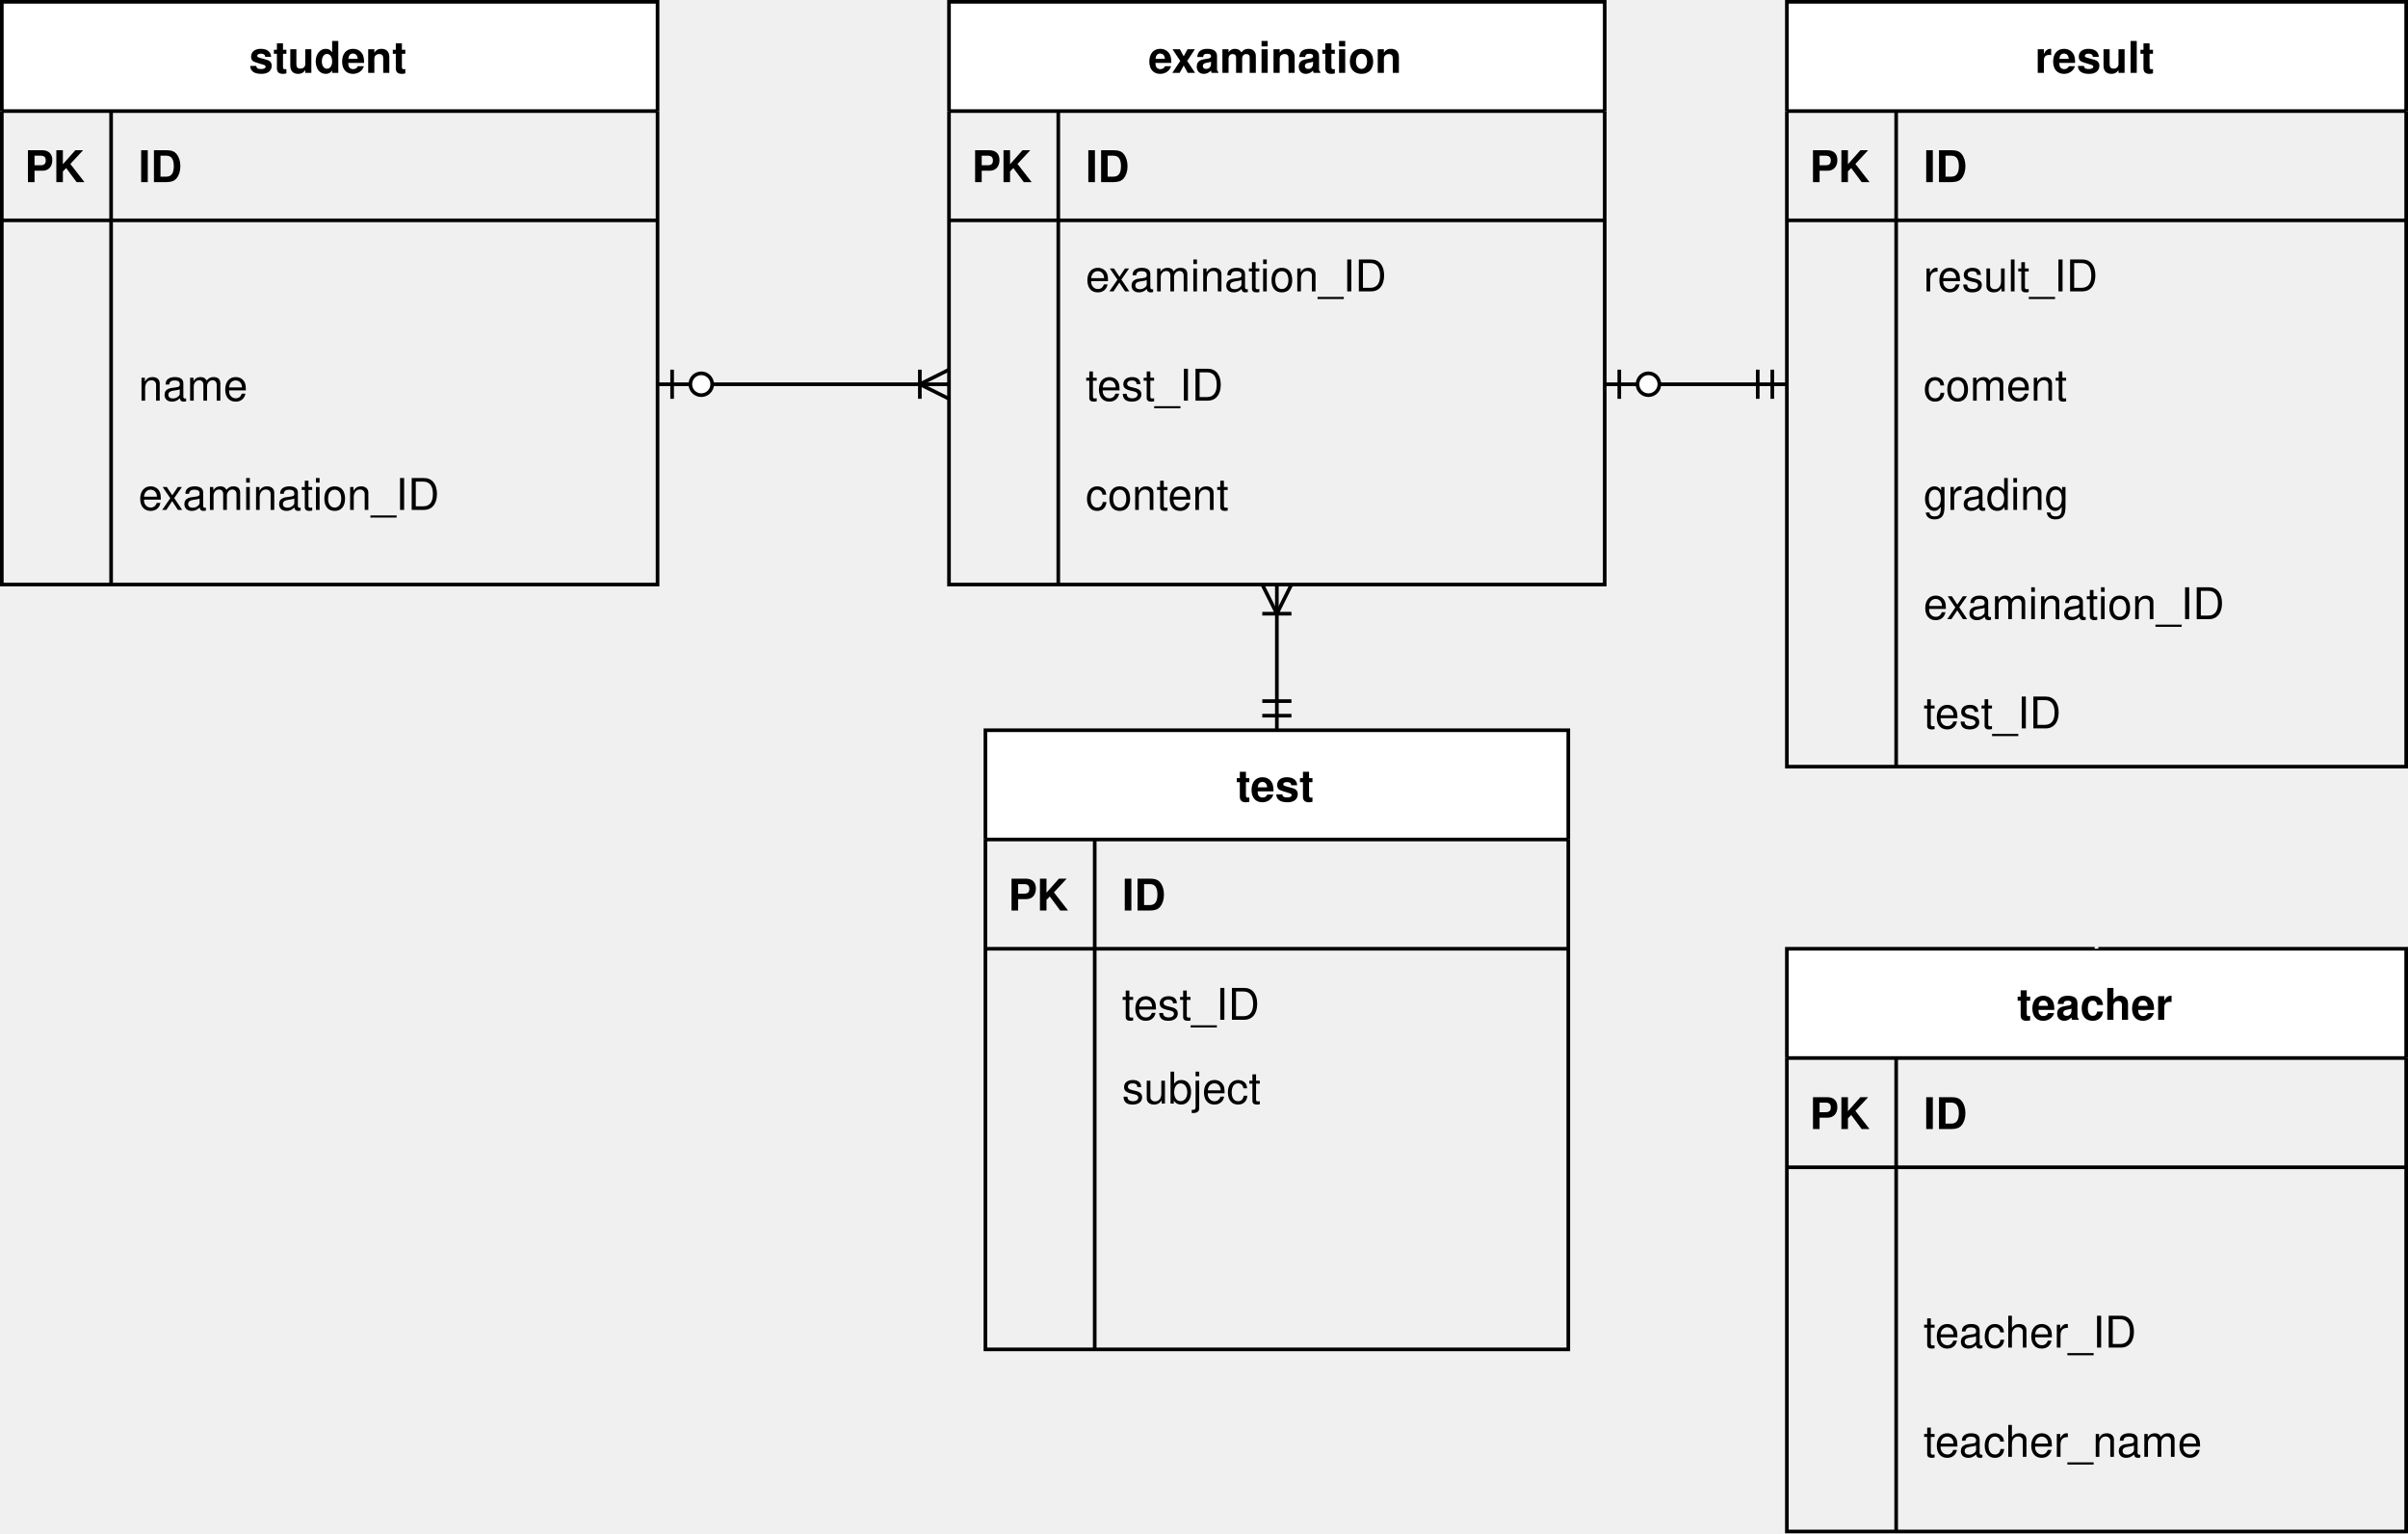
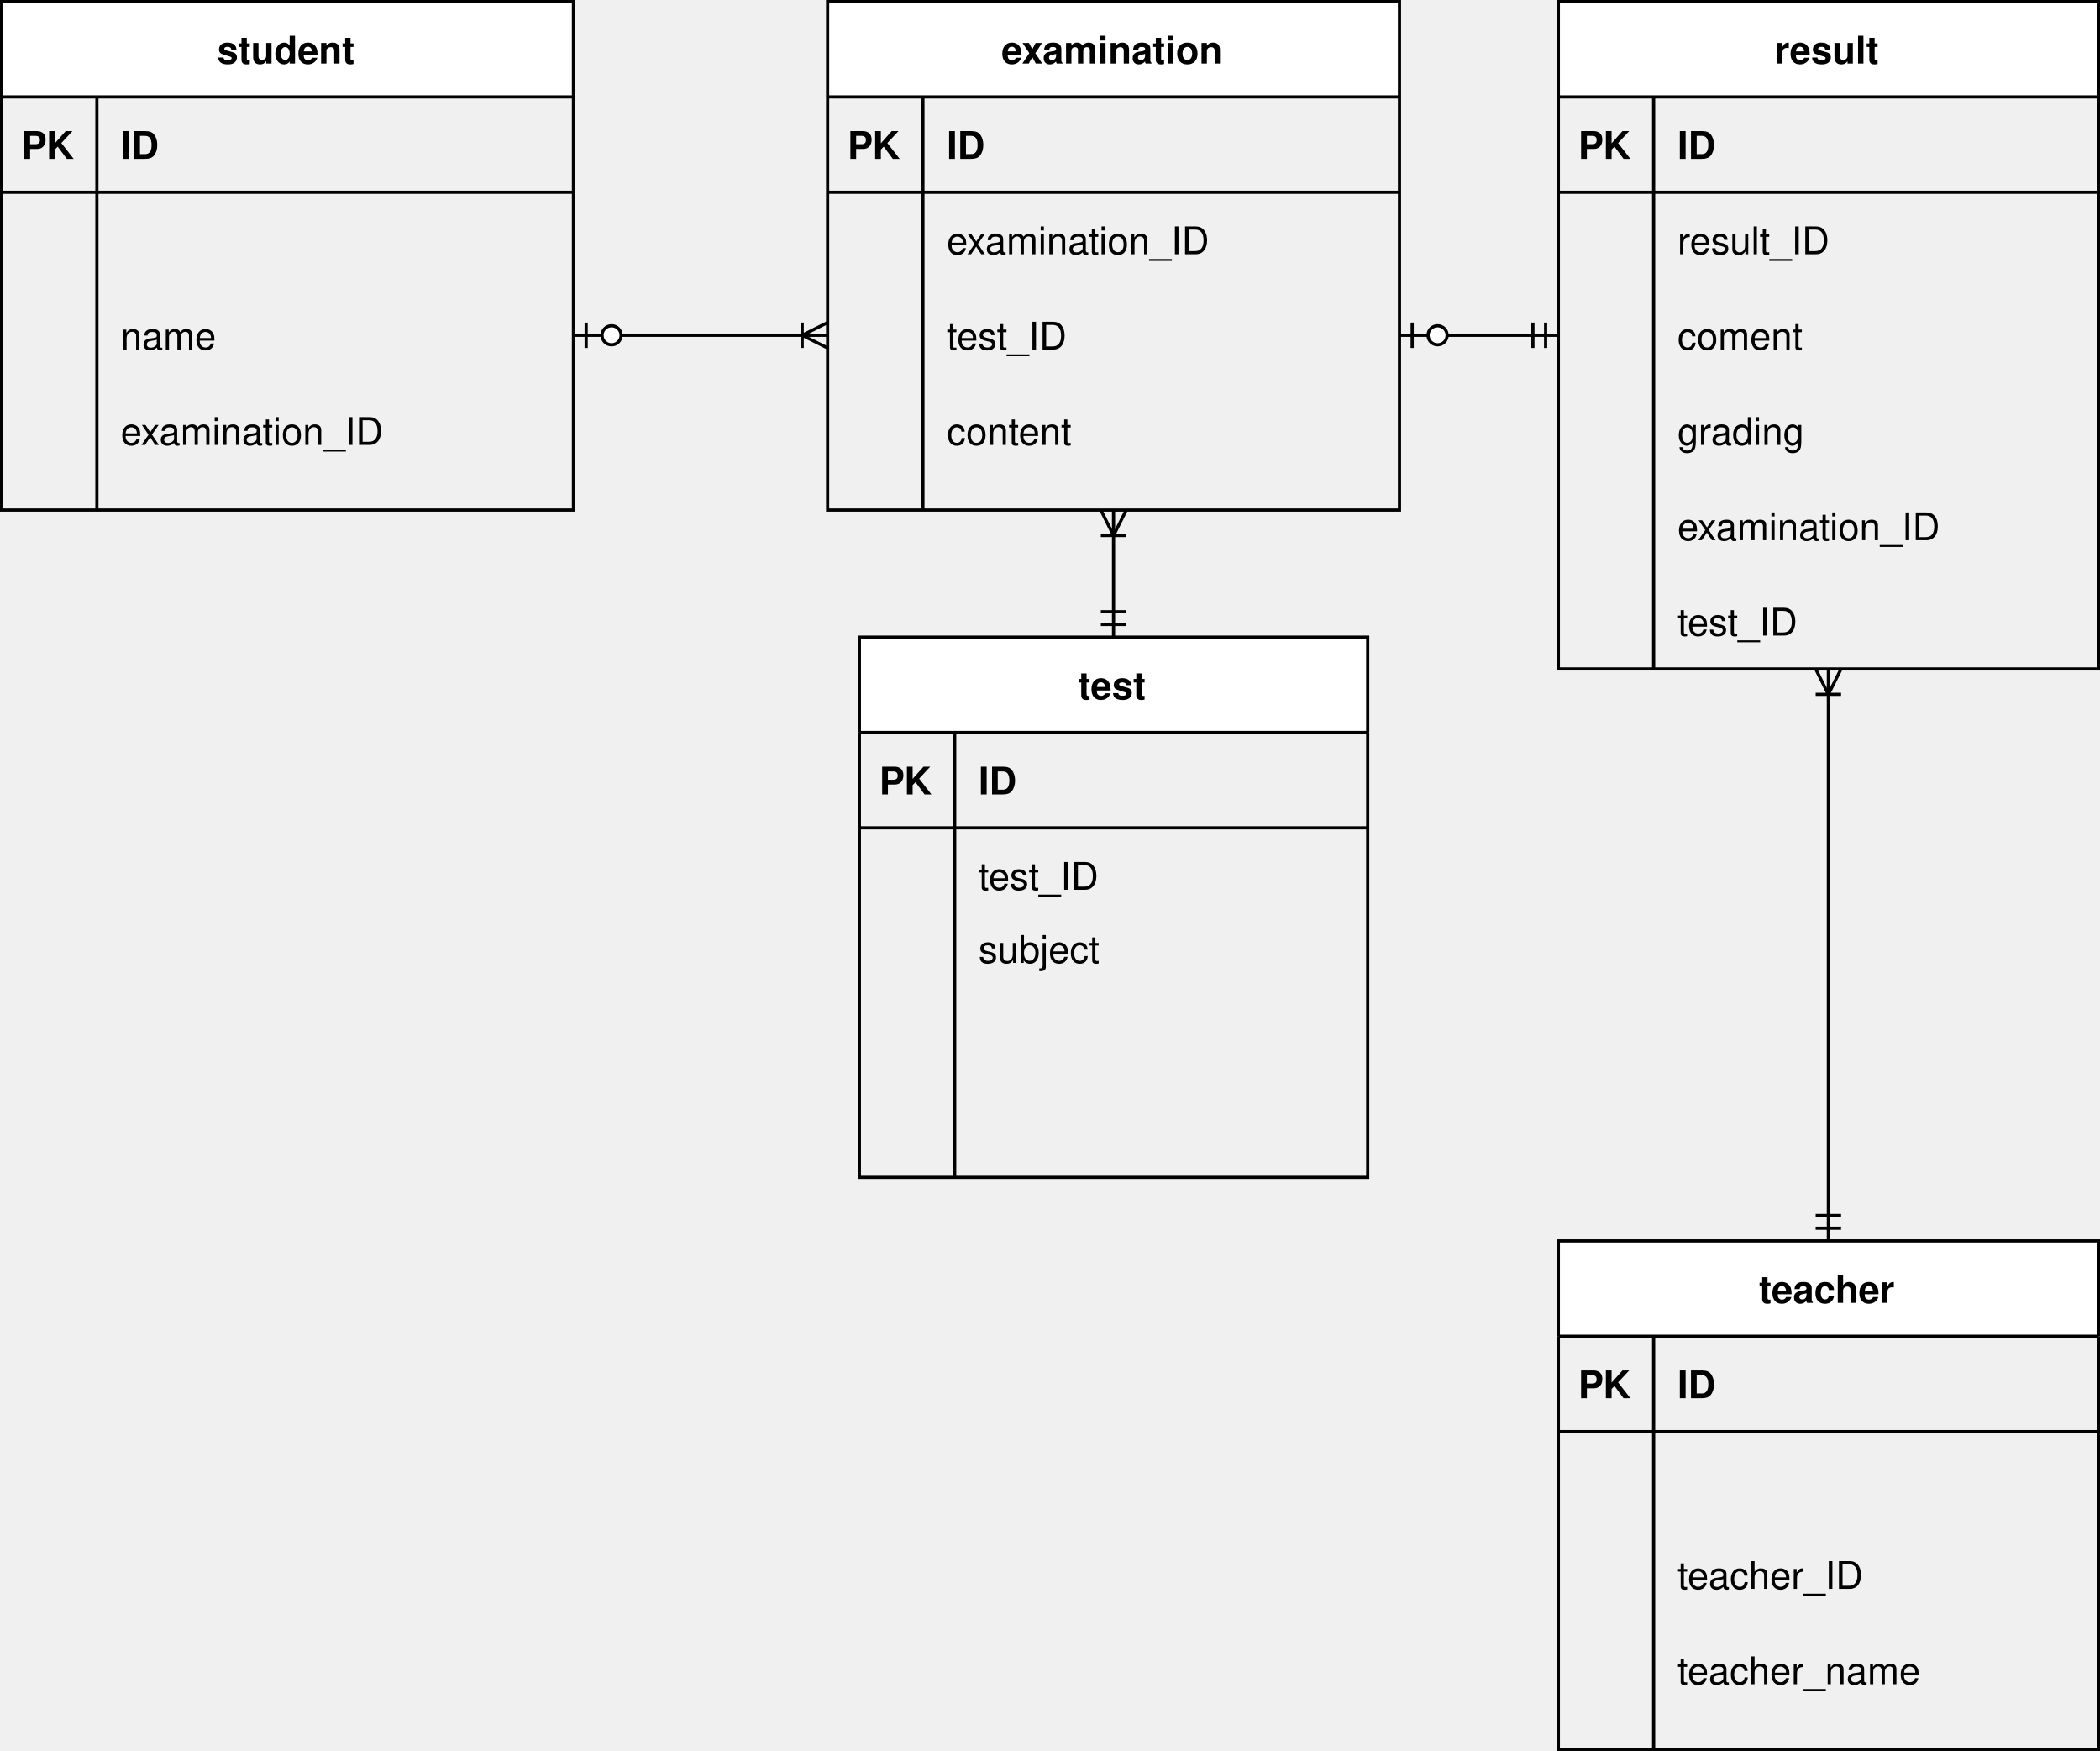
- <svg xmlns="http://www.w3.org/2000/svg" host="65bd71144e" version="1.1" width="661px" height="421px" viewBox="-0.5 -0.5 661 421" content="&lt;mxfile&gt;&lt;diagram id=&quot;pjRJuj0ucdOS4HTu2f16&quot; name=&quot;ページ1&quot;&gt;7V1dc+I2FP01vO4gGxvyWEi67TQ73cnuTLtPHQUr4NZYjC0S2F9fCUv+kiD+tnA8m9lBsi1b514d6x6Jy8Rc7Y6fA7jffsEO8ibG1DlOzPuJYcxnd/R/VnGKKiywiCo2getEVSCp+Ob+RLxyymsProPCzIkEY4+4+2zlGvs+WpNMHQwC/JY97QV72bvu4QZJFd/W0JNr/3Idso1qF8Y8qf8NuZutuDOweYd3UJzMexJuoYPfUlXmw8RcBRiT6NPuuEIew07gEl3364Wj8YMFyCdFLjD5Fa/QO/DOEQTXWxTw5yMn0Wn6qHv2kcBnVrUMCQwIt405pRUUbQJdn15q3oNz2fPgPnTPp0c1W9dzHuEJH4hoSJSWL+4ROU+Radi51EqPtDFWZI2/0Ma/8Ydhh6Hnbnz6eU07yu64DFBIn+URhoSfIUMh+ooCgo6pKg7NZ4R3iAQnego/at1xM3E/NWxefkusDua8bpu2uDgRck/bxG0nxqAfuD0u2MaQbHPRKLSbxIXeE/V26G/O9snCzzB0Arz/DoMNIrxij12G3sMrhSgG2vW8FfYws6KPfdYSwXt+0EMv4tpnTAjeCWPxrseNnrttLekfBWI1/WRNLPq4K1oGSZn+sdMDssJ+SALqO6wNRE34hpgZFSY0i9uQ28wsaDKzCYuZksW+/lHOZmfCgonNSptjmjNHfuBgCt2Ld+acres4yFfjbBTGOQWs2RauMwnX3+97xlUQUHTuMtzDtetvHqMr7RzwVhvAHy87+KwtQ1g3QUl5W2lGSUXfIo1YzK5pscYHDnJc0V4JPrIKg9wFH811A/VdNmoc5j7YZzGyT332ueuSfe50GyjV2GdRGOQO2EcMLzlm+0f/WVHjgPfAQzM5aB55qDQPAaNDIprVjaX1IKJZcZS7ICI53BVE5MMdGgYVlYC8DyqSI2PChugo3tFJek68myrsYivsEpOQyjD8donvxvcDIHs/sJDvp7pd3g2gRzHxIUFLfPCdUPKGuKfFHOQ2IvZORcR40NQSEYvYstKQliP2GxURZ1oF7TM5aNd/ulxNRCwB/JV3VmuGGMP4BihJJSK2RknDCONnWoXxliqMD8lgYvgSaPdAQnN54jySUGkSUmmJbZHQvO5MVg8SmhcHuQMSmsuTzfDw/C/bNGPQQyaYxp24dT4qAXwPfGSNmmIDfKTUFNsiJGsYmqKllaZoyZriMOinBMx90M84HWqCfqyC9GM0YbJhzIesxuZDjYCq3XaZpuintdlPI7DL2lxIDg57+kvof6CVDKBauVgoTNHItmPrNuS5TlcMYv+stWKgMlkjL29ZnrvRFQNLK4VOjKYPsGJQAvgrrwerLUOMwXEDlKRaMWiLkuxhxMa2VrGxPdTYuATMfbDPGBs3wD6qpYLW2GcYobGt1VKBLYfGw9nlVwLqPhio7vdNRgaaXFgcaI2C6kbRmlBQcZS7oCA50EVHuHN9SFzsD2bnRAnQeyAjMC3ARucoNBLlAH3u5ZbsPO54yHd+YTkYaPHhiaL8HX+B/mnClbzk0A76zp9+JPEF+D8kLDMxzJcp+3duiz783wz9T5Yo/ojvQwv3R+H959JJlI4uSV1GSz9SR5KLWEFcI9uJz1pDfAjWvN/iaxBEkOuZdzgXICeTVuLqEIo1v4y+JyoD5FGXf0WZ57iyXfkrY+LEXWa5rcozK+cXUZf4VYlrSA3ZZq6haa6hCAepoQobmePt1erBf3HkfyCd2Cwa4TeiEwNwG6pMp0Jx4qVaKsUAyLrMjUrFiftpMTUBQBZn9J+PVBOLy0DfxwQFjIJNE8TUpV4MwDAkm8T3NGElWbQZYsRUBvZeGGkUcJpgpC41ZACGoeAkvqcJI8kazqC+9lIG7z6oSIigIxXVoqJOxWRg1A21NeEiozjOXXCRQDEFK1OFrm07vC0uKoF3L1xUYEMDE01FiEoH9RZvsA+9h6R2WVRr/okCfElsjo69Kzdz2RhMUqJxLCHXkI3FBghtFGIjlzzDzCuGRRViY5FtSHyLrwWB2JAnbAEKD964h3iSSmX8XralOMl2vZFd9xvjQ9SGjeKbLHtIXhxv7h+ANhy7nx7zDEWWdf3DnYracAnoe8iXBW4kqXq34U95YuoyhTFQpFXvefBUi370SqoOFFnVo/nScLQYvbOpgzGdeiNk1GVGYzCQhOpAr4zqQJFSfU2bGYwSo3dmdTCmVm+EiTrNaQwGkl0d6JVeHSjyq28C6NBhPxQu0jq7OlAkQJWAb3R/cZXdwFV3HivMwTuXkoNF5pHMLmKhy2mjEduinXyC5bIa8TzXEGhxF7EiC6zkXOklB2oml5yezkhhv/qyg1hauOSCwp1A2plSvvXeRvZJwysS8YQl64NzzXzQzP9CX1UfnN1154OKzJ+D3JRV9i1jGzkbqNIptfbaUWTgG9bGlNrmUCS0b88cRb7z2CxRX5krpDk8efNXo+ryi8c5tn1/NVk5fZj3zNS5rwqZ+bxRhZk615CUgKoyU9Ni8su70enJzxebD/8D&lt;/diagram&gt;&lt;/mxfile&gt;">
+ <svg xmlns="http://www.w3.org/2000/svg" host="65bd71144e" version="1.1" width="661px" height="551px" viewBox="-0.5 -0.5 661 551" content="&lt;mxfile&gt;&lt;diagram id=&quot;pjRJuj0ucdOS4HTu2f16&quot; name=&quot;ページ1&quot;&gt;7V1dc6M2FP01ft2xwGDnsXbSbafZ6U52Z9p96ihGsWkx8oC8sffXVzISX5ITMAJklkkmYwkQ6NyrY90jcTOxV7vjxwjut5+wh4KJNfWOE/t+Ylnz2R39yypOvMJaJBWbyPeSKpBVfPF/IF455bUH30Nx4USCcUD8fbFyjcMQrUmhDkYRfi2e9oKD4l33cIOkii9rGMi1f/ke2Sa1C2ue1f+G/M1W3Bm4vMM7KE7mPYm30MOvuSr7YWKvIoxJ8ml3XKGAYSdwSa779cLR9MEiFJIqF9j8iu8wOPDOEQTXWxTx5yMn0Wn6qHv2kcBnVrWMCYwIt409pRUUbQL9kF5q34NzOQjgPvbPpyc1Wz/wHuEJH4hoSJSWL/4ReU+Jadi51EqPtDFWZI2/0Ma/8Idhh2Hgb0L6eU07yu64jFBMn+URxoSfIUMh+ooigo65Kg7NR4R3iEQnego/6txxM3E/tUX5NbM6mPO6bd7iLq+E3NM2aduZMegHbo8LtrEk21w0Cu0m8WHwRL0dhpuzfYrwMwy9CO+/wmiDCK/YY5+h9/CdQpQC7QfBCgeYWTHEIWuJ4D0/GKAXce0zJgTvhLF419NGz912lvSXArGafnAmDn3cFS2DrEx/2ekRWeEwJhH1HdYGoiZ8RcyMChPa1W0obFbRZLYOi9mSxT7/Uc9mZ8KCmc1qm2NaMkd54GAK3Utw5pyt73koVONsVcY5B6zdFq4zCdff73vGVRBQcu4y3sO1H24ekyvdEvBOG8AfLzv4rC1DODdBSWVbGUZJbpeU5Da0mPaBgzxftFeDj5zKIHfBR3PTQH2XjbTD3Af7LEb2ac4+VeewWix2Z9pAuY59FpVB7oB9xPCSY7Z/zJ8VaQe8Bx6ayUHzyEO1eQhYHRLRrGksbQYRzaqj3AURyeGuIKIQ7tAwqKgG5H1QkRwZEzZER/GOTtKL4p01VdjFVdglJSGVYfjtMt9N7wdA8X5gId9PdbuyG8CAYhJCgpb4EHqx5A1pT6s5yG1E7J2KiOmgaSQiVrHlVUNajthvVEScGRW0z+Sg3fzp8nUiYg3g3/jOas0QYxivgZJUImJrlDSMMH5mVBjvqML4mAwmhq+Bdg8kNJcnziMJ1SYhlZbYFgnNm85kzSCheXWQOyChuTzZjA/P/7JNMxY9ZINp2olb56MawPfAR86oKWrgI6Wm2BYhOcPQFB2jNEVH1hSHQT81YO6DfsbpkA76cSrSj6XDZMOYDzna5kNaQDVuu4wu+mlt9qMFdlmbi8nBY09/Cf2faCUDqFYuFgpTaNl27NyGPNfpikHqn41WDFQm0/LlLctzN7pi4Bil0InR9BOsGNQA/o2vB6ctQ4zBsQZKUq0YtEVJ7jBiY9eo2NgdamxcA+Y+2GeMjTWwj2qpoDX2GUZo7Bq1VODKofFwdvnVgLoPBmr6vsnIQJMLiwOtUVDTKNoQCqqOchcUJAe66Ah3fgiJj8PB7JyoAXoPZASmFdjoHIUmohygz73ckl3AHQ+F3i8sBwMtPjxRlL/iTzA8TbiSlx3awdD782wECkx0+pth/MERxW9pa7RwfxQ+fi6dROnok9xltPQtdyS7iBXENbI1+Nw0xodozXsnXnYggkLP7MJHPPIKySPeHCipsldQ8URlhALq2N9R4Tne2JT8mfFt5hSz0obkmVOyftIlflXmAFJDrl1qaFpqKMFBauiK7crpJmr1EL84vn8iNdiuGsdrUYMBuA3tpVM5OPNSI/VgAGT15UYF4cz9jJiAACBLMObPOq6ThOtA38c0BIyyjA5i6lIVBmAYwkzme4awkizNDDEuqgN7L4w0yjQ6GKlLpRiAYeg0me8ZwkiyUjOol1vq4N0HFQmpc6SiRlTUqWQMrKahtiFcZFXHuQsuEijmYGWq0FubC2+Li2rg3QsXVdi2wERTEaLSQb3FGxzC4CGrXVZVlH+gCF+SlJNjiahMSQP/h4T9Jpb9MmU/k0w2BpOcaJxKyA1kY7HNwRiF2CqlyLDLimFVhdhaFBsS7+q1IBBb8oQtQvEhGHcKT3IJi9/LqZSm0m42spu+Fz5EbdiqvpWyhxTF6Rb+AWjDqfuZMc9Q5FI3P9y5UhuuAX0PWbHAjaRO7zb8qU9MXSYqBork6T0PnuuiH7NSpwNF7vRkvjQcLcbsnOlgTJquhYy6zFsMBpI2HZiVNx0oEqevaTODUWLMzp8OxgTqWpio08zFYCA51IFZSdSBIov6JoIeHfZD4SKjc6gDRZpTCXi9u4iv2A187c5jhTl453JysMgvUthFLHQ5YzRiV7RTTqNcVyOelxoCLe4iVuR6lZwrv+RAzeST09MZKRxev+wglhbe28gO8s6U8633NrJPNK9IpBOWog/ODfNB+06TD87uuvNBRX7PQW7Kqvst41olG6iSJrX2taPIszesjSmNzaFIW9+eOaq82aiXqN+YK+Q5PPvmv46q9S8eK2cLxjF16VUhu5wdqjJTlxqS0kxdzdS0mP1/3eT07J8U2w//Aw==&lt;/diagram&gt;&lt;/mxfile&gt;">
  <defs>
-     <clipPath id="mx-clip-490-290-30-30-0">
-       <rect x="490" y="290" width="30" height="30" />
-     </clipPath>
-     <clipPath id="mx-clip-526-290-134-30-0">
-       <rect x="526" y="290" width="134" height="30" />
-     </clipPath>
-     <clipPath id="mx-clip-526-350-134-30-0">
-       <rect x="526" y="350" width="134" height="30" />
-     </clipPath>
-     <clipPath id="mx-clip-526-380-134-30-0">
-       <rect x="526" y="380" width="134" height="30" />
+     <clipPath id="mx-clip-490-420-30-30-0">
+       <rect x="490" y="420" width="30" height="30" />
+     </clipPath>
+     <clipPath id="mx-clip-526-420-134-30-0">
+       <rect x="526" y="420" width="134" height="30" />
+     </clipPath>
+     <clipPath id="mx-clip-526-480-134-30-0">
+       <rect x="526" y="480" width="134" height="30" />
+     </clipPath>
+     <clipPath id="mx-clip-526-510-134-30-0">
+       <rect x="526" y="510" width="134" height="30" />
    </clipPath>
    <clipPath id="mx-clip-270-230-30-30-0">
      <rect x="270" y="230" width="30" height="30" />
    </clipPath>
    <clipPath id="mx-clip-306-230-124-30-0">
      <rect x="306" y="230" width="124" height="30" />
    </clipPath>
    <clipPath id="mx-clip-306-260-124-30-0">
      <rect x="306" y="260" width="124" height="30" />
    </clipPath>
    <clipPath id="mx-clip-306-290-124-30-0">
      <rect x="306" y="290" width="124" height="30" />
    </clipPath>
    <clipPath id="mx-clip-0-30-30-30-0">
      <rect x="0" y="30" width="30" height="30" />
    </clipPath>
    <clipPath id="mx-clip-36-30-144-30-0">
      <rect x="36" y="30" width="144" height="30" />
    </clipPath>
    <clipPath id="mx-clip-36-90-144-30-0">
      <rect x="36" y="90" width="144" height="30" />
    </clipPath>
    <clipPath id="mx-clip-36-120-144-30-0">
      <rect x="36" y="120" width="144" height="30" />
    </clipPath>
    <clipPath id="mx-clip-260-30-30-30-0">
      <rect x="260" y="30" width="30" height="30" />
    </clipPath>
    <clipPath id="mx-clip-296-30-144-30-0">
      <rect x="296" y="30" width="144" height="30" />
    </clipPath>
    <clipPath id="mx-clip-296-60-144-30-0">
      <rect x="296" y="60" width="144" height="30" />
    </clipPath>
    <clipPath id="mx-clip-296-90-144-30-0">
      <rect x="296" y="90" width="144" height="30" />
    </clipPath>
    <clipPath id="mx-clip-296-120-144-30-0">
      <rect x="296" y="120" width="144" height="30" />
    </clipPath>
    <clipPath id="mx-clip-490-30-30-30-0">
      <rect x="490" y="30" width="30" height="30" />
    </clipPath>
    <clipPath id="mx-clip-526-30-134-30-0">
      <rect x="526" y="30" width="134" height="30" />
    </clipPath>
    <clipPath id="mx-clip-526-60-134-30-0">
      <rect x="526" y="60" width="134" height="30" />
    </clipPath>
    <clipPath id="mx-clip-526-90-134-30-0">
      <rect x="526" y="90" width="134" height="30" />
    </clipPath>
    <clipPath id="mx-clip-526-120-134-30-0">
      <rect x="526" y="120" width="134" height="30" />
    </clipPath>
    <clipPath id="mx-clip-526-150-134-30-0">
      <rect x="526" y="150" width="134" height="30" />
    </clipPath>
    <clipPath id="mx-clip-526-180-134-30-0">
      <rect x="526" y="180" width="134" height="30" />
    </clipPath>
  </defs>
  <g>
-     <path d="M 490 290 L 490 260 L 660 260 L 660 290" fill="#ffffff" stroke="#000000" stroke-miterlimit="10" pointer-events="all" />
-     <path d="M 490 290 L 490 420 L 660 420 L 660 290" fill="none" stroke="#000000" stroke-miterlimit="10" pointer-events="none" />
-     <path d="M 490 290 L 660 290" fill="none" stroke="#000000" stroke-miterlimit="10" pointer-events="none" />
-     <path d="M 520 290 L 520 420" fill="none" stroke="#000000" stroke-miterlimit="10" pointer-events="none" />
-     <g fill="#000000" font-family="Helvetica" font-weight="bold" pointer-events="none" text-anchor="middle" font-size="12px">
-       <text x="574.5" y="279.5">
+     <path d="M 490 420 L 490 390 L 660 390 L 660 420" fill="#ffffff" stroke="#000000" stroke-miterlimit="10" pointer-events="all" />
+     <path d="M 490 420 L 490 550 L 660 550 L 660 420" fill="none" stroke="#000000" stroke-miterlimit="10" pointer-events="none" />
+     <path d="M 490 420 L 660 420" fill="none" stroke="#000000" stroke-miterlimit="10" pointer-events="none" />
+     <path d="M 520 420 L 520 550" fill="none" stroke="#000000" stroke-miterlimit="10" pointer-events="none" />
+     <g fill="#000000" font-family="Helvetica" font-weight="bold" pointer-events="none" text-anchor="middle" font-size="12px">
+       <text x="574.5" y="409.5">
                teacher
            </text>
    </g>
-     <path d="M 490 290 M 660 290 M 660 320 L 490 320" fill="none" stroke="#000000" stroke-miterlimit="10" pointer-events="none" />
-     <path d="M 490 290 M 520 290 M 520 320 M 490 320" fill="none" stroke="#000000" stroke-miterlimit="10" pointer-events="none" />
-     <g fill="#000000" font-family="Helvetica" font-weight="bold" pointer-events="none" clip-path="url(#mx-clip-490-290-30-30-0)" text-anchor="middle" font-size="12px">
-       <text x="504.5" y="309.5">
-                 PK
-             </text>
-     </g>
-     <path d="M 520 290 M 660 290 M 660 320 M 520 320" fill="none" stroke="#000000" stroke-miterlimit="10" pointer-events="none" />
-     <g fill="#000000" font-family="Helvetica" font-weight="bold" text-decoration="underline" pointer-events="none" clip-path="url(#mx-clip-526-290-134-30-0)" font-size="12px">
-       <text x="527.5" y="309.5">
-                 ID
-             </text>
-     </g>
-     <path d="M 490 320 M 660 320 M 660 350 M 490 350" fill="none" stroke="#000000" stroke-miterlimit="10" pointer-events="none" />
-     <path d="M 490 320 M 520 320 M 520 350 M 490 350" fill="none" stroke="#000000" stroke-miterlimit="10" pointer-events="none" />
-     <path d="M 520 320 M 660 320 M 660 350 M 520 350" fill="none" stroke="#000000" stroke-miterlimit="10" pointer-events="none" />
-     <path d="M 490 350 M 660 350 M 660 380 M 490 380" fill="none" stroke="#000000" stroke-miterlimit="10" pointer-events="none" />
-     <path d="M 490 350 M 520 350 M 520 380 M 490 380" fill="none" stroke="#000000" stroke-miterlimit="10" pointer-events="none" />
-     <path d="M 520 350 M 660 350 M 660 380 M 520 380" fill="none" stroke="#000000" stroke-miterlimit="10" pointer-events="none" />
-     <g fill="#000000" font-family="Helvetica" pointer-events="none" clip-path="url(#mx-clip-526-350-134-30-0)" font-size="12px">
-       <text x="527.5" y="369.5">
+     <path d="M 490 420 M 660 420 M 660 450 L 490 450" fill="none" stroke="#000000" stroke-miterlimit="10" pointer-events="none" />
+     <path d="M 490 420 M 520 420 M 520 450 M 490 450" fill="none" stroke="#000000" stroke-miterlimit="10" pointer-events="none" />
+     <g fill="#000000" font-family="Helvetica" font-weight="bold" pointer-events="none" clip-path="url(#mx-clip-490-420-30-30-0)" text-anchor="middle" font-size="12px">
+       <text x="504.5" y="439.5">
+                 PK
+             </text>
+     </g>
+     <path d="M 520 420 M 660 420 M 660 450 M 520 450" fill="none" stroke="#000000" stroke-miterlimit="10" pointer-events="none" />
+     <g fill="#000000" font-family="Helvetica" font-weight="bold" text-decoration="underline" pointer-events="none" clip-path="url(#mx-clip-526-420-134-30-0)" font-size="12px">
+       <text x="527.5" y="439.5">
+                 ID
+             </text>
+     </g>
+     <path d="M 490 450 M 660 450 M 660 480 M 490 480" fill="none" stroke="#000000" stroke-miterlimit="10" pointer-events="none" />
+     <path d="M 490 450 M 520 450 M 520 480 M 490 480" fill="none" stroke="#000000" stroke-miterlimit="10" pointer-events="none" />
+     <path d="M 520 450 M 660 450 M 660 480 M 520 480" fill="none" stroke="#000000" stroke-miterlimit="10" pointer-events="none" />
+     <path d="M 490 480 M 660 480 M 660 510 M 490 510" fill="none" stroke="#000000" stroke-miterlimit="10" pointer-events="none" />
+     <path d="M 490 480 M 520 480 M 520 510 M 490 510" fill="none" stroke="#000000" stroke-miterlimit="10" pointer-events="none" />
+     <path d="M 520 480 M 660 480 M 660 510 M 520 510" fill="none" stroke="#000000" stroke-miterlimit="10" pointer-events="none" />
+     <g fill="#000000" font-family="Helvetica" pointer-events="none" clip-path="url(#mx-clip-526-480-134-30-0)" font-size="12px">
+       <text x="527.5" y="499.5">
                teacher_ID
            </text>
    </g>
-     <path d="M 490 380 M 660 380 M 660 410 M 490 410" fill="none" stroke="#000000" stroke-miterlimit="10" pointer-events="none" />
-     <path d="M 490 380 M 520 380 M 520 410 M 490 410" fill="none" stroke="#000000" stroke-miterlimit="10" pointer-events="none" />
-     <path d="M 520 380 M 660 380 M 660 410 M 520 410" fill="none" stroke="#000000" stroke-miterlimit="10" pointer-events="none" />
-     <g fill="#000000" font-family="Helvetica" pointer-events="none" clip-path="url(#mx-clip-526-380-134-30-0)" font-size="12px">
-       <text x="527.5" y="399.5">
+     <path d="M 490 510 M 660 510 M 660 540 M 490 540" fill="none" stroke="#000000" stroke-miterlimit="10" pointer-events="none" />
+     <path d="M 490 510 M 520 510 M 520 540 M 490 540" fill="none" stroke="#000000" stroke-miterlimit="10" pointer-events="none" />
+     <path d="M 520 510 M 660 510 M 660 540 M 520 540" fill="none" stroke="#000000" stroke-miterlimit="10" pointer-events="none" />
+     <g fill="#000000" font-family="Helvetica" pointer-events="none" clip-path="url(#mx-clip-526-510-134-30-0)" font-size="12px">
+       <text x="527.5" y="529.5">
                teacher_name
            </text>
    </g>
    <path d="M 270 230 L 270 200 L 430 200 L 430 230" fill="#ffffff" stroke="#000000" stroke-miterlimit="10" pointer-events="none" />
    <path d="M 270 230 L 270 370 L 430 370 L 430 230" fill="none" stroke="#000000" stroke-miterlimit="10" pointer-events="none" />
    <path d="M 270 230 L 430 230" fill="none" stroke="#000000" stroke-miterlimit="10" pointer-events="none" />
    <path d="M 300 230 L 300 370" fill="none" stroke="#000000" stroke-miterlimit="10" pointer-events="none" />
    <g fill="#000000" font-family="Helvetica" font-weight="bold" pointer-events="none" text-anchor="middle" font-size="12px">
      <text x="349.5" y="219.5">
                test
            </text>
    </g>
    <path d="M 270 230 M 430 230 M 430 260 L 270 260" fill="none" stroke="#000000" stroke-miterlimit="10" pointer-events="none" />
    <path d="M 270 230 M 300 230 M 300 260 M 270 260" fill="none" stroke="#000000" stroke-miterlimit="10" pointer-events="none" />
    <g fill="#000000" font-family="Helvetica" font-weight="bold" pointer-events="none" clip-path="url(#mx-clip-270-230-30-30-0)" text-anchor="middle" font-size="12px">
      <text x="284.5" y="249.5">
                PK
            </text>
    </g>
    <path d="M 300 230 M 430 230 M 430 260 M 300 260" fill="none" stroke="#000000" stroke-miterlimit="10" pointer-events="none" />
    <g fill="#000000" font-family="Helvetica" font-weight="bold" text-decoration="underline" pointer-events="none" clip-path="url(#mx-clip-306-230-124-30-0)" font-size="12px">
      <text x="307.5" y="249.5">
                ID
            </text>
    </g>
    <path d="M 270 260 M 430 260 M 430 290 M 270 290" fill="none" stroke="#000000" stroke-miterlimit="10" pointer-events="none" />
    <path d="M 270 260 M 300 260 M 300 290 M 270 290" fill="none" stroke="#000000" stroke-miterlimit="10" pointer-events="none" />
    <path d="M 300 260 M 430 260 M 430 290 M 300 290" fill="none" stroke="#000000" stroke-miterlimit="10" pointer-events="none" />
    <g fill="#000000" font-family="Helvetica" pointer-events="none" clip-path="url(#mx-clip-306-260-124-30-0)" font-size="12px">
      <text x="307.5" y="279.5">
                test_ID
            </text>
    </g>
    <path d="M 270 290 M 430 290 M 430 320 M 270 320" fill="none" stroke="#000000" stroke-miterlimit="10" pointer-events="none" />
    <path d="M 270 290 M 300 290 M 300 320 M 270 320" fill="none" stroke="#000000" stroke-miterlimit="10" pointer-events="none" />
    <path d="M 300 290 M 430 290 M 430 320 M 300 320" fill="none" stroke="#000000" stroke-miterlimit="10" pointer-events="none" />
    <g fill="#000000" font-family="Helvetica" pointer-events="none" clip-path="url(#mx-clip-306-290-124-30-0)" font-size="12px">
      <text x="307.5" y="302.5">
                subject
            </text>
    </g>
    <path d="M 270 320 M 430 320 M 430 350 M 270 350" fill="none" stroke="#000000" stroke-miterlimit="10" pointer-events="none" />
    <path d="M 270 320 M 300 320 M 300 350 M 270 350" fill="none" stroke="#000000" stroke-miterlimit="10" pointer-events="none" />
    <path d="M 300 320 M 430 320 M 430 350 M 300 350" fill="none" stroke="#000000" stroke-miterlimit="10" pointer-events="none" />
    <path d="M 270 350 M 430 350 M 430 370 M 270 370" fill="none" stroke="#000000" stroke-miterlimit="10" pointer-events="none" />
    <path d="M 270 350 M 300 350 M 300 370 M 270 370" fill="none" stroke="#000000" stroke-miterlimit="10" pointer-events="none" />
    <path d="M 300 350 M 430 350 M 430 370 M 300 370" fill="none" stroke="#000000" stroke-miterlimit="10" pointer-events="none" />
    <path d="M 0 30 L 0 0 L 180 0 L 180 30" fill="#ffffff" stroke="#000000" stroke-miterlimit="10" pointer-events="none" />
    <path d="M 0 30 L 0 160 L 180 160 L 180 30" fill="none" stroke="#000000" stroke-miterlimit="10" pointer-events="none" />
    <path d="M 0 30 L 180 30" fill="none" stroke="#000000" stroke-miterlimit="10" pointer-events="none" />
    <path d="M 30 30 L 30 160" fill="none" stroke="#000000" stroke-miterlimit="10" pointer-events="none" />
    <g fill="#000000" font-family="Helvetica" font-weight="bold" pointer-events="none" text-anchor="middle" font-size="12px">
      <text x="89.5" y="19.5">
                student
            </text>
    </g>
    <path d="M 0 30 M 180 30 M 180 60 L 0 60" fill="none" stroke="#000000" stroke-miterlimit="10" pointer-events="none" />
    <path d="M 0 30 M 30 30 M 30 60 M 0 60" fill="none" stroke="#000000" stroke-miterlimit="10" pointer-events="none" />
    <g fill="#000000" font-family="Helvetica" font-weight="bold" pointer-events="none" clip-path="url(#mx-clip-0-30-30-30-0)" text-anchor="middle" font-size="12px">
      <text x="14.5" y="49.5">
                PK
            </text>
    </g>
    <path d="M 30 30 M 180 30 M 180 60 M 30 60" fill="none" stroke="#000000" stroke-miterlimit="10" pointer-events="none" />
    <g fill="#000000" font-family="Helvetica" font-weight="bold" text-decoration="underline" pointer-events="none" clip-path="url(#mx-clip-36-30-144-30-0)" font-size="12px">
      <text x="37.5" y="49.5">
                ID
            </text>
    </g>
    <path d="M 0 60 M 180 60 M 180 90 M 0 90" fill="none" stroke="#000000" stroke-miterlimit="10" pointer-events="none" />
    <path d="M 0 60 M 30 60 M 30 90 M 0 90" fill="none" stroke="#000000" stroke-miterlimit="10" pointer-events="none" />
    <path d="M 30 60 M 180 60 M 180 90 M 30 90" fill="none" stroke="#000000" stroke-miterlimit="10" pointer-events="none" />
    <path d="M 0 90 M 180 90 M 180 120 M 0 120" fill="none" stroke="#000000" stroke-miterlimit="10" pointer-events="none" />
    <path d="M 0 90 M 30 90 M 30 120 M 0 120" fill="none" stroke="#000000" stroke-miterlimit="10" pointer-events="none" />
    <path d="M 30 90 M 180 90 M 180 120 M 30 120" fill="none" stroke="#000000" stroke-miterlimit="10" pointer-events="none" />
    <g fill="#000000" font-family="Helvetica" pointer-events="none" clip-path="url(#mx-clip-36-90-144-30-0)" font-size="12px">
      <text x="37.5" y="109.5">
                name
            </text>
    </g>
    <path d="M 0 120 M 180 120 M 180 150 M 0 150" fill="none" stroke="#000000" stroke-miterlimit="10" pointer-events="none" />
    <path d="M 0 120 M 30 120 M 30 150 M 0 150" fill="none" stroke="#000000" stroke-miterlimit="10" pointer-events="none" />
    <path d="M 30 120 M 180 120 M 180 150 M 30 150" fill="none" stroke="#000000" stroke-miterlimit="10" pointer-events="none" />
    <g fill="#000000" font-family="Helvetica" pointer-events="none" clip-path="url(#mx-clip-36-120-144-30-0)" font-size="12px">
      <text x="37.5" y="139.5">
                examination_ID
            </text>
    </g>
-     <path d="M 575 260 L 575 210" fill="none" stroke="#f0f0f0" stroke-miterlimit="10" pointer-events="none" />
-     <path d="M 571 256 L 579 256 M 571 252 L 579 252" fill="none" stroke="#f0f0f0" stroke-miterlimit="10" pointer-events="none" />
-     <path d="M 579 218 L 571 218 M 571 210 L 575 218 L 579 210" fill="none" stroke="#f0f0f0" stroke-miterlimit="10" pointer-events="none" />
+     <path d="M 575 390 L 575 210" fill="none" stroke="#000000" stroke-miterlimit="10" pointer-events="none" />
+     <path d="M 571 386 L 579 386 M 571 382 L 579 382" fill="none" stroke="#000000" stroke-miterlimit="10" pointer-events="none" />
+     <path d="M 579 218 L 571 218 M 571 210 L 575 218 L 579 210" fill="none" stroke="#000000" stroke-miterlimit="10" pointer-events="none" />
    <path d="M 260 30 L 260 0 L 440 0 L 440 30" fill="#ffffff" stroke="#000000" stroke-miterlimit="10" pointer-events="none" />
    <path d="M 260 30 L 260 160 L 440 160 L 440 30" fill="none" stroke="#000000" stroke-miterlimit="10" pointer-events="none" />
    <path d="M 260 30 L 440 30" fill="none" stroke="#000000" stroke-miterlimit="10" pointer-events="none" />
    <path d="M 290 30 L 290 160" fill="none" stroke="#000000" stroke-miterlimit="10" pointer-events="none" />
    <g fill="#000000" font-family="Helvetica" font-weight="bold" pointer-events="none" text-anchor="middle" font-size="12px">
      <text x="349.5" y="19.5">
                examination
            </text>
    </g>
    <path d="M 260 30 M 440 30 M 440 60 L 260 60" fill="none" stroke="#000000" stroke-miterlimit="10" pointer-events="none" />
    <path d="M 260 30 M 290 30 M 290 60 M 260 60" fill="none" stroke="#000000" stroke-miterlimit="10" pointer-events="none" />
    <g fill="#000000" font-family="Helvetica" font-weight="bold" pointer-events="none" clip-path="url(#mx-clip-260-30-30-30-0)" text-anchor="middle" font-size="12px">
      <text x="274.5" y="49.5">
                PK
            </text>
    </g>
    <path d="M 290 30 M 440 30 M 440 60 M 290 60" fill="none" stroke="#000000" stroke-miterlimit="10" pointer-events="none" />
    <g fill="#000000" font-family="Helvetica" font-weight="bold" text-decoration="underline" pointer-events="none" clip-path="url(#mx-clip-296-30-144-30-0)" font-size="12px">
      <text x="297.5" y="49.5">
                ID
            </text>
    </g>
    <path d="M 260 60 M 440 60 M 440 90 M 260 90" fill="none" stroke="#000000" stroke-miterlimit="10" pointer-events="none" />
    <path d="M 260 60 M 290 60 M 290 90 M 260 90" fill="none" stroke="#000000" stroke-miterlimit="10" pointer-events="none" />
    <path d="M 290 60 M 440 60 M 440 90 M 290 90" fill="none" stroke="#000000" stroke-miterlimit="10" pointer-events="none" />
    <g fill="#000000" font-family="Helvetica" pointer-events="none" clip-path="url(#mx-clip-296-60-144-30-0)" font-size="12px">
      <text x="297.5" y="79.5">
                examination_ID
            </text>
    </g>
    <path d="M 260 90 M 440 90 M 440 120 M 260 120" fill="none" stroke="#000000" stroke-miterlimit="10" pointer-events="none" />
    <path d="M 260 90 M 290 90 M 290 120 M 260 120" fill="none" stroke="#000000" stroke-miterlimit="10" pointer-events="none" />
    <path d="M 290 90 M 440 90 M 440 120 M 290 120" fill="none" stroke="#000000" stroke-miterlimit="10" pointer-events="none" />
    <g fill="#000000" font-family="Helvetica" pointer-events="none" clip-path="url(#mx-clip-296-90-144-30-0)" font-size="12px">
      <text x="297.5" y="109.5">
                test_ID
            </text>
    </g>
    <path d="M 260 120 M 440 120 M 440 150 M 260 150" fill="none" stroke="#000000" stroke-miterlimit="10" pointer-events="none" />
    <path d="M 260 120 M 290 120 M 290 150 M 260 150" fill="none" stroke="#000000" stroke-miterlimit="10" pointer-events="none" />
    <path d="M 290 120 M 440 120 M 440 150 M 290 150" fill="none" stroke="#000000" stroke-miterlimit="10" pointer-events="none" />
    <g fill="#000000" font-family="Helvetica" pointer-events="none" clip-path="url(#mx-clip-296-120-144-30-0)" font-size="12px">
      <text x="297.5" y="139.5">
                content
            </text>
    </g>
    <path d="M 490 30 L 490 0 L 660 0 L 660 30" fill="#ffffff" stroke="#000000" stroke-miterlimit="10" pointer-events="none" />
    <path d="M 490 30 L 490 210 L 660 210 L 660 30" fill="none" stroke="#000000" stroke-miterlimit="10" pointer-events="none" />
    <path d="M 490 30 L 660 30" fill="none" stroke="#000000" stroke-miterlimit="10" pointer-events="none" />
    <path d="M 520 30 L 520 210" fill="none" stroke="#000000" stroke-miterlimit="10" pointer-events="none" />
    <g fill="#000000" font-family="Helvetica" font-weight="bold" pointer-events="none" text-anchor="middle" font-size="12px">
      <text x="574.5" y="19.5">
                result
            </text>
    </g>
    <path d="M 490 30 M 660 30 M 660 60 L 490 60" fill="none" stroke="#000000" stroke-miterlimit="10" pointer-events="none" />
    <path d="M 490 30 M 520 30 M 520 60 M 490 60" fill="none" stroke="#000000" stroke-miterlimit="10" pointer-events="none" />
    <g fill="#000000" font-family="Helvetica" font-weight="bold" pointer-events="none" clip-path="url(#mx-clip-490-30-30-30-0)" text-anchor="middle" font-size="12px">
      <text x="504.5" y="49.5">
                PK
            </text>
    </g>
    <path d="M 520 30 M 660 30 M 660 60 M 520 60" fill="none" stroke="#000000" stroke-miterlimit="10" pointer-events="none" />
    <g fill="#000000" font-family="Helvetica" font-weight="bold" text-decoration="underline" pointer-events="none" clip-path="url(#mx-clip-526-30-134-30-0)" font-size="12px">
      <text x="527.5" y="49.5">
                ID
            </text>
    </g>
    <path d="M 490 60 M 660 60 M 660 90 M 490 90" fill="none" stroke="#000000" stroke-miterlimit="10" pointer-events="none" />
    <path d="M 490 60 M 520 60 M 520 90 M 490 90" fill="none" stroke="#000000" stroke-miterlimit="10" pointer-events="none" />
    <path d="M 520 60 M 660 60 M 660 90 M 520 90" fill="none" stroke="#000000" stroke-miterlimit="10" pointer-events="none" />
    <g fill="#000000" font-family="Helvetica" pointer-events="none" clip-path="url(#mx-clip-526-60-134-30-0)" font-size="12px">
      <text x="527.5" y="79.5">
                result_ID
            </text>
    </g>
    <path d="M 490 90 M 660 90 M 660 120 M 490 120" fill="none" stroke="#000000" stroke-miterlimit="10" pointer-events="none" />
    <path d="M 490 90 M 520 90 M 520 120 M 490 120" fill="none" stroke="#000000" stroke-miterlimit="10" pointer-events="none" />
    <path d="M 520 90 M 660 90 M 660 120 M 520 120" fill="none" stroke="#000000" stroke-miterlimit="10" pointer-events="none" />
    <g fill="#000000" font-family="Helvetica" pointer-events="none" clip-path="url(#mx-clip-526-90-134-30-0)" font-size="12px">
      <text x="527.5" y="109.5">
                coment
            </text>
    </g>
    <path d="M 490 120 M 660 120 M 660 150 M 490 150" fill="none" stroke="#000000" stroke-miterlimit="10" pointer-events="none" />
    <path d="M 490 120 M 520 120 M 520 150 M 490 150" fill="none" stroke="#000000" stroke-miterlimit="10" pointer-events="none" />
    <path d="M 520 120 M 660 120 M 660 150 M 520 150" fill="none" stroke="#000000" stroke-miterlimit="10" pointer-events="none" />
    <g fill="#000000" font-family="Helvetica" pointer-events="none" clip-path="url(#mx-clip-526-120-134-30-0)" font-size="12px">
      <text x="527.5" y="139.5">
                grading
            </text>
    </g>
    <path d="M 350 200 L 350 160" fill="none" stroke="#000000" stroke-miterlimit="10" pointer-events="none" />
    <path d="M 346 196 L 354 196 M 346 192 L 354 192" fill="none" stroke="#000000" stroke-miterlimit="10" pointer-events="none" />
    <path d="M 354 168 L 346 168 M 346 160 L 350 168 L 354 160" fill="none" stroke="#000000" stroke-miterlimit="10" pointer-events="none" />
    <path d="M 490 105 L 470 105 Q 460 105 465 105 L 467.5 105 Q 470 105 460 105 L 440 105" fill="none" stroke="#000000" stroke-miterlimit="10" pointer-events="none" />
    <path d="M 486 109 L 486 101 M 482 109 L 482 101" fill="none" stroke="#000000" stroke-miterlimit="10" pointer-events="none" />
    <ellipse cx="452" cy="105" rx="3" ry="3" fill="#ffffff" stroke="#000000" pointer-events="none" />
    <path d="M 444 101 L 444 109" fill="none" stroke="#000000" stroke-miterlimit="10" pointer-events="none" />
    <path d="M 520 150 M 660 150 M 660 180 M 520 180" fill="none" stroke="#000000" stroke-miterlimit="10" pointer-events="none" />
    <g fill="#000000" font-family="Helvetica" pointer-events="none" clip-path="url(#mx-clip-526-150-134-30-0)" font-size="12px">
      <text x="527.5" y="169.5">
                examination_ID
            </text>
    </g>
    <path d="M 520 180 M 660 180 M 660 210 M 520 210" fill="none" stroke="#000000" stroke-miterlimit="10" pointer-events="none" />
    <g fill="#000000" font-family="Helvetica" pointer-events="none" clip-path="url(#mx-clip-526-180-134-30-0)" font-size="12px">
      <text x="527.5" y="199.5">
                test_ID
            </text>
    </g>
    <path d="M 180 105 L 200 105 Q 210 105 220 105 L 225 105 Q 230 105 240 105 L 260 105" fill="none" stroke="#000000" stroke-miterlimit="10" pointer-events="none" />
    <ellipse cx="192" cy="105" rx="3" ry="3" fill="#ffffff" stroke="#000000" pointer-events="none" />
    <path d="M 184 101 L 184 109" fill="none" stroke="#000000" stroke-miterlimit="10" pointer-events="none" />
    <path d="M 252 109 L 252 101 M 260 101 L 252 105 L 260 109" fill="none" stroke="#000000" stroke-miterlimit="10" pointer-events="none" />
  </g>
</svg>
